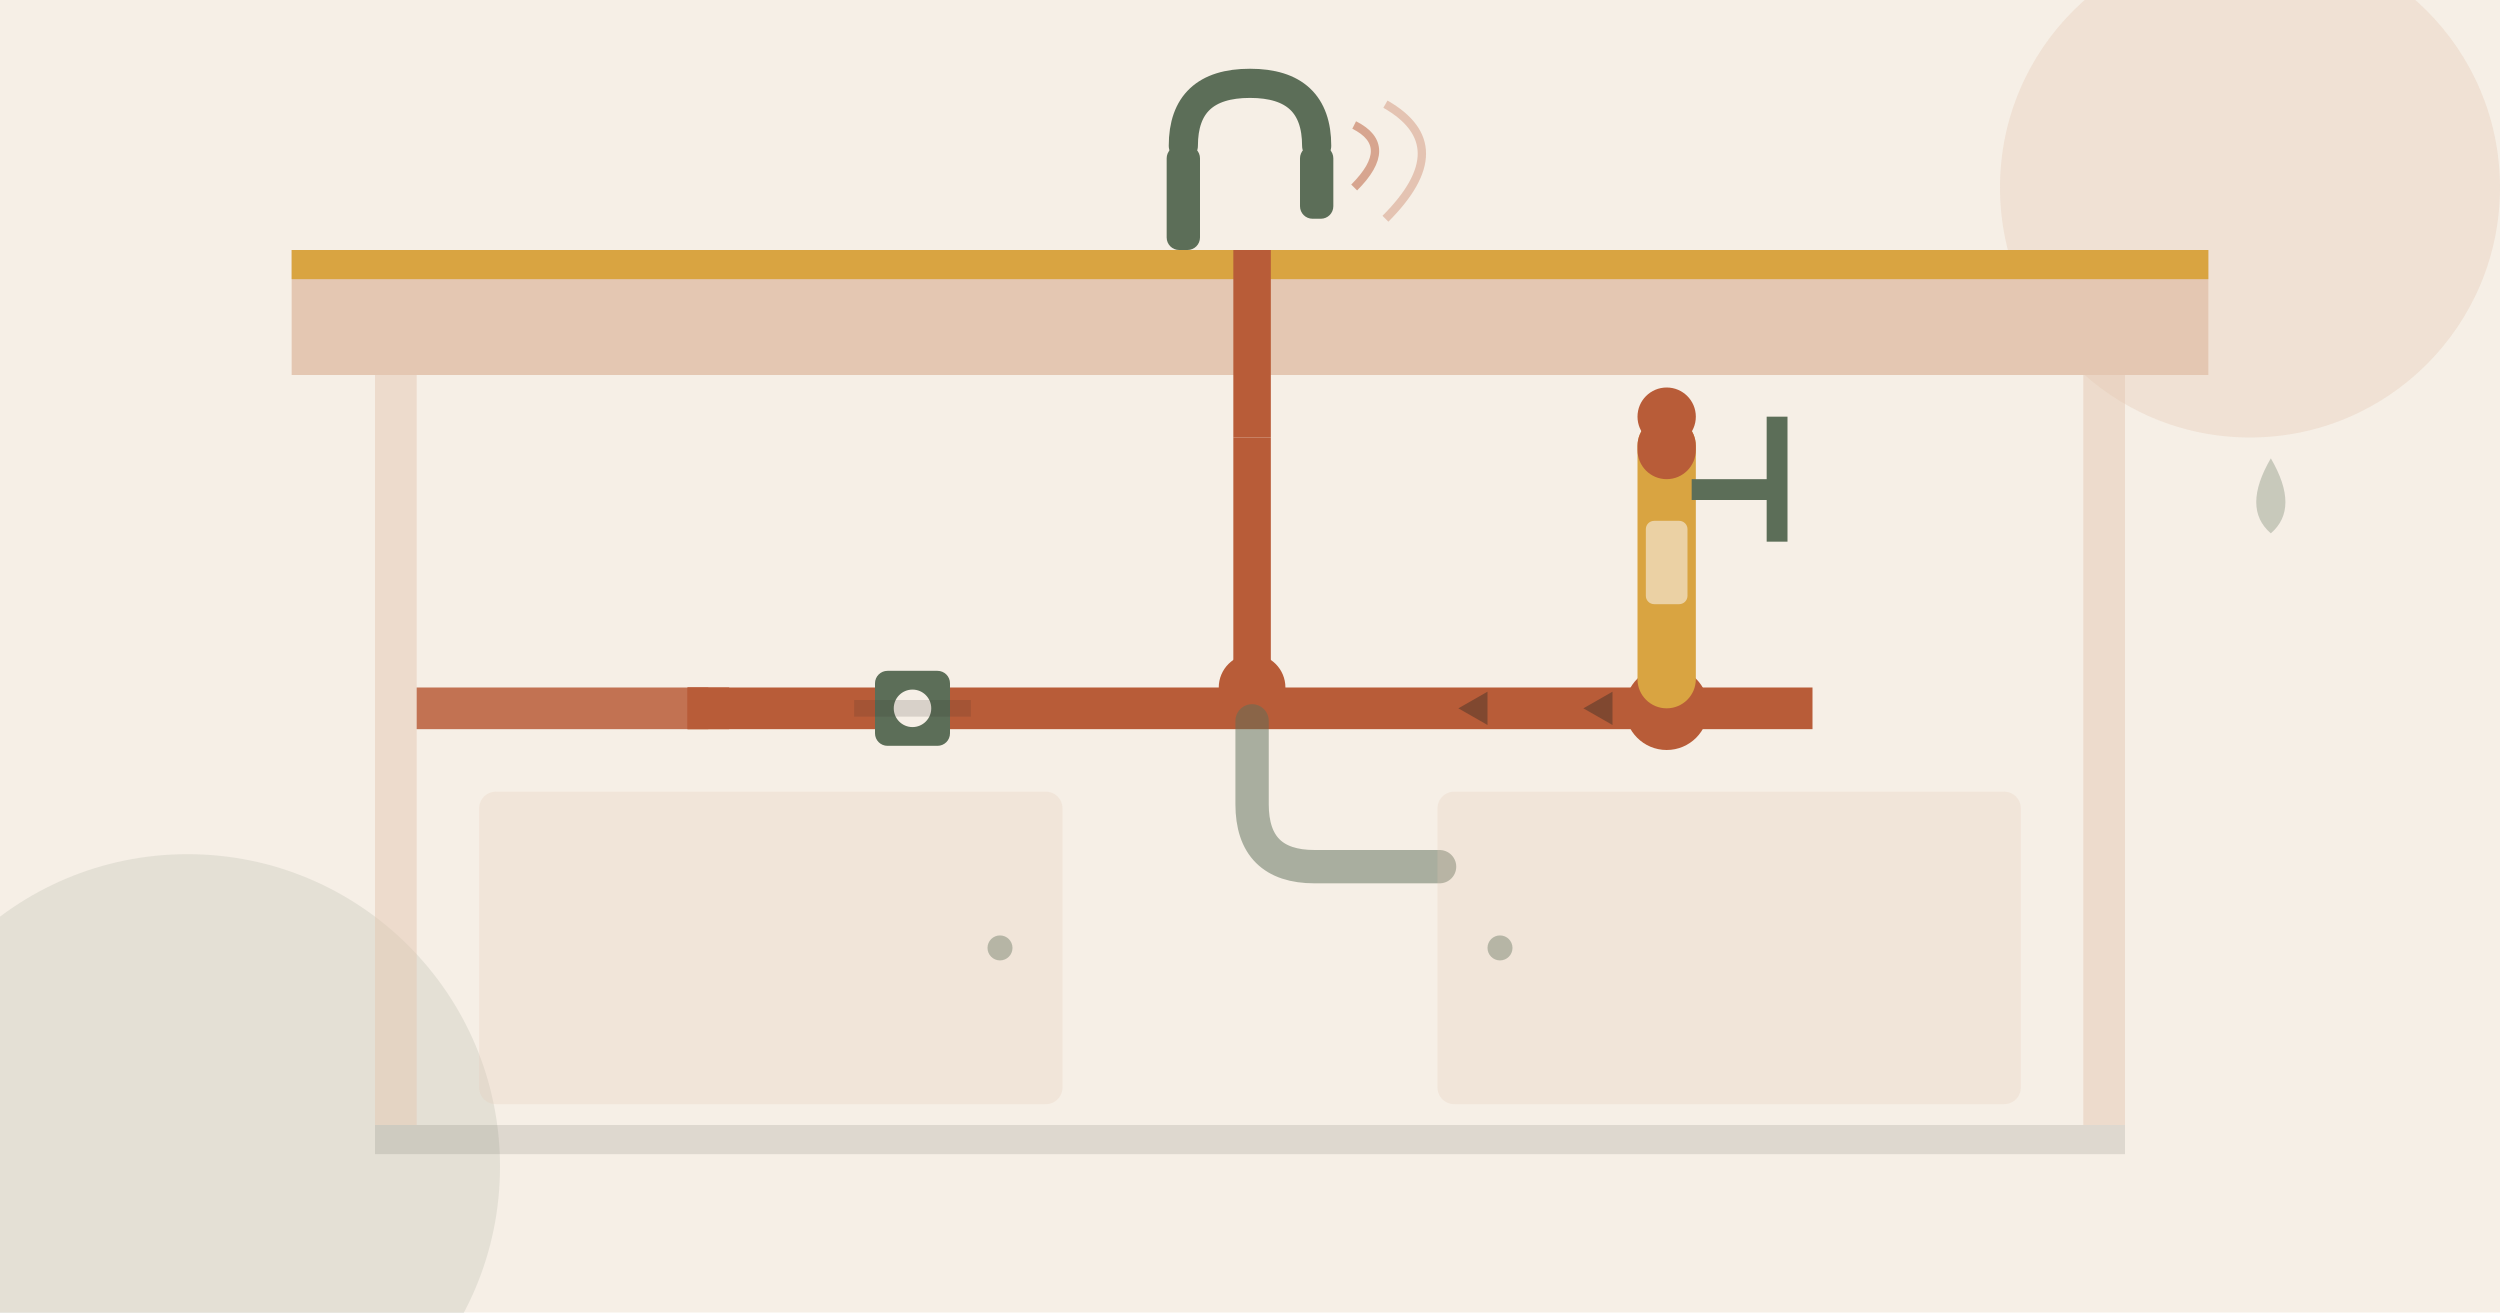
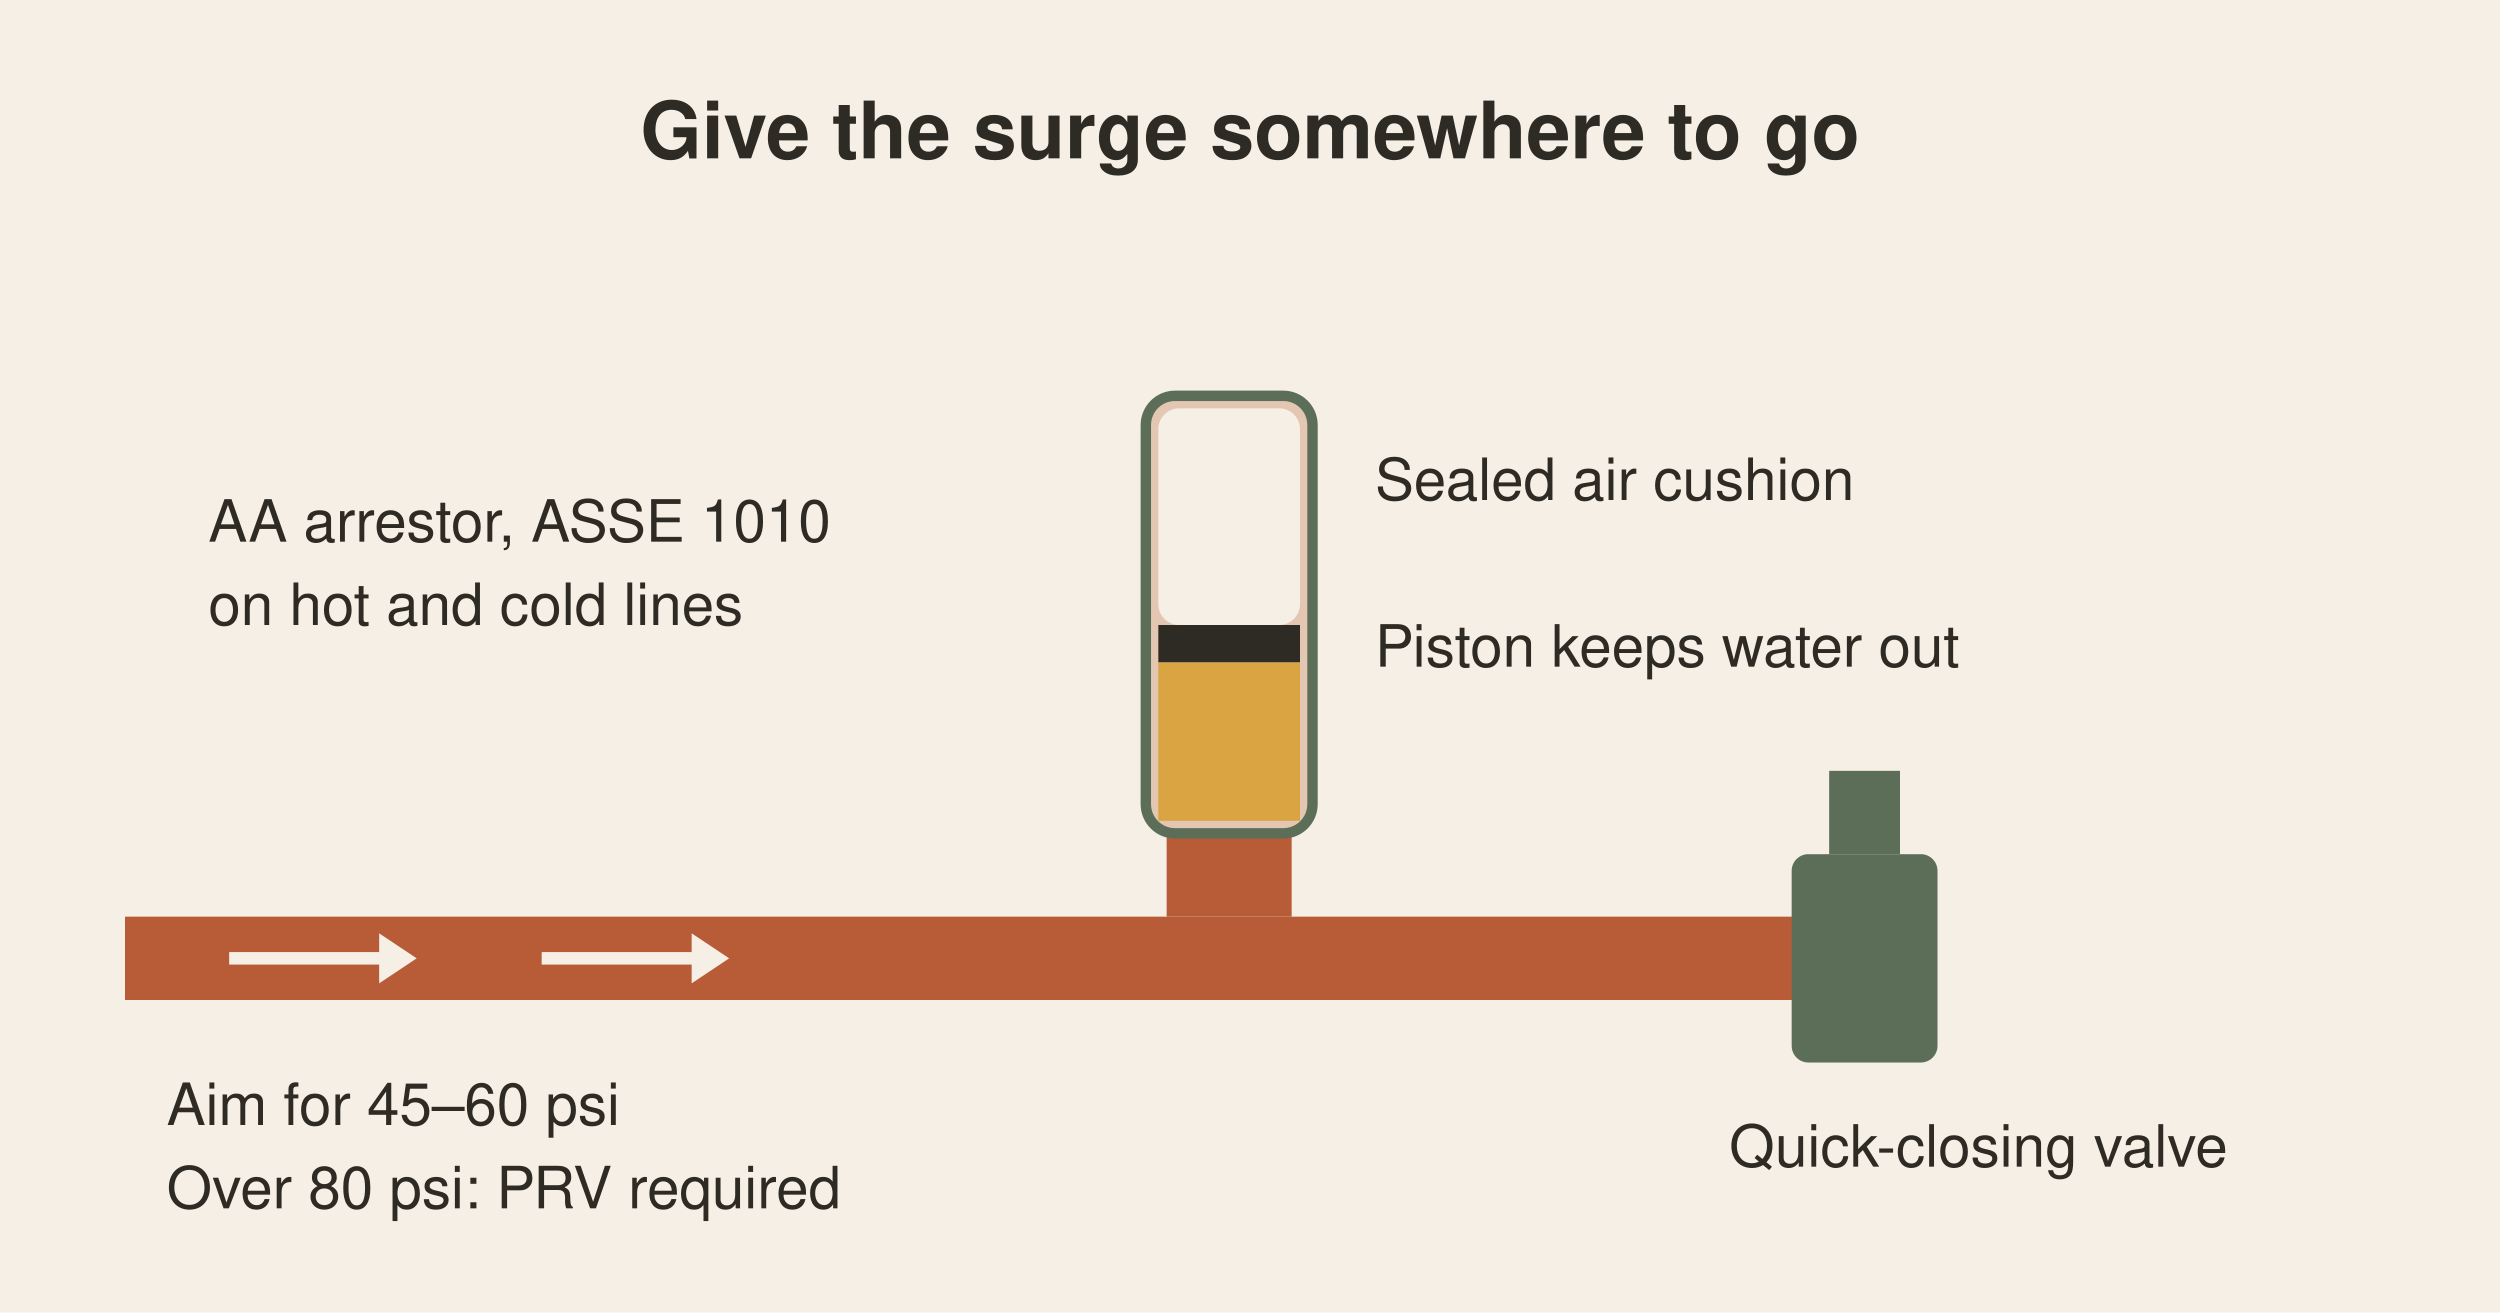
<svg xmlns="http://www.w3.org/2000/svg" viewBox="0 0 1200 630">
-   <rect x="0" y="0" width="1200" height="630" fill="#F6EFE6" />
-   <circle cx="1080" cy="90" r="120" fill="#E4C7B2" opacity="0.35" />
-   <circle cx="90" cy="560" r="150" fill="#5C6E58" opacity="0.12" />
-   <rect x="140" y="120" width="920" height="60" fill="#E4C7B2" />
-   <rect x="140" y="120" width="920" height="14" fill="#D9A441" />
-   <rect x="180" y="180" width="20" height="360" fill="#E4C7B2" opacity="0.5" />
-   <rect x="1000" y="180" width="20" height="360" fill="#E4C7B2" opacity="0.5" />
-   <rect x="560" y="70" width="16" height="50" rx="6" fill="#5C6E58" />
-   <path d="M568 70 Q568 40 600 40 Q632 40 632 70" stroke="#5C6E58" stroke-width="14" fill="none" stroke-linecap="round" />
-   <rect x="624" y="70" width="16" height="35" rx="6" fill="#5C6E58" />
-   <rect x="592" y="120" width="18" height="90" fill="#B85C38" />
-   <rect x="330" y="330" width="540" height="20" fill="#B85C38" />
-   <rect x="592" y="210" width="18" height="120" fill="#B85C38" />
-   <circle cx="601" cy="330" r="16" fill="#B85C38" />
-   <rect x="420" y="322" width="36" height="36" rx="6" fill="#5C6E58" />
-   <circle cx="438" cy="340" r="9" fill="#F6EFE6" />
-   <rect x="410" y="336" width="56" height="8" fill="#2E2A24" opacity="0.15" />
-   <rect x="330" y="330" width="20" height="20" fill="#B85C38" />
-   <rect x="200" y="330" width="140" height="20" fill="#B85C38" opacity="0.85" />
-   <circle cx="800" cy="340" r="20" fill="#B85C38" />
-   <rect x="786" y="200" width="28" height="140" rx="14" fill="#D9A441" />
-   <rect x="786" y="200" width="28" height="30" rx="14" fill="#B85C38" />
-   <circle cx="800" cy="200" r="14" fill="#B85C38" />
-   <rect x="790" y="250" width="20" height="40" rx="4" fill="#F6EFE6" opacity="0.6" />
-   <rect x="812" y="230" width="40" height="10" fill="#5C6E58" />
-   <rect x="848" y="200" width="10" height="60" fill="#5C6E58" />
-   <path d="M700 340 l14 -8 v16 z" fill="#2E2A24" opacity="0.4" />
-   <path d="M760 340 l14 -8 v16 z" fill="#2E2A24" opacity="0.4" />
-   <path d="M601 346 v40 q0 30 30 30 h60" stroke="#5C6E58" stroke-width="16" fill="none" stroke-linecap="round" opacity="0.5" />
-   <rect x="180" y="540" width="840" height="14" fill="#2E2A24" opacity="0.12" />
-   <rect x="230" y="380" width="280" height="150" rx="8" fill="#E4C7B2" opacity="0.25" />
-   <rect x="690" y="380" width="280" height="150" rx="8" fill="#E4C7B2" opacity="0.25" />
-   <circle cx="480" cy="455" r="6" fill="#5C6E58" opacity="0.4" />
-   <circle cx="720" cy="455" r="6" fill="#5C6E58" opacity="0.4" />
-   <path d="M1090 220 q14 24 0 36 q-14 -12 0 -36 z" fill="#5C6E58" opacity="0.3" />
-   <path d="M650 60 q20 10 0 30" stroke="#B85C38" stroke-width="4" fill="none" opacity="0.5" />
-   <path d="M665 50 q35 20 0 55" stroke="#B85C38" stroke-width="4" fill="none" opacity="0.3" />
+   <rect width="1200" height="630" fill="#F6EFE6" />
+   <text x="600" y="76" font-family="Helvetica, Arial, sans-serif" font-size="38" font-weight="bold" fill="#2E2A24" text-anchor="middle">Give the surge somewhere to go</text>
+   <rect x="60" y="440" width="860" height="40" fill="#B85C38" />
+   <path d="M110 460 L190 460" stroke="#F6EFE6" stroke-width="6" />
+   <path d="M200 460 L182 448 L182 472 Z" fill="#F6EFE6" />
+   <path d="M260 460 L340 460" stroke="#F6EFE6" stroke-width="6" />
+   <path d="M350 460 L332 448 L332 472 Z" fill="#F6EFE6" />
+   <rect x="560" y="400" width="60" height="40" fill="#B85C38" />
+   <rect x="550" y="190" width="80" height="210" rx="14" fill="#E4C7B2" stroke="#5C6E58" stroke-width="5" />
+   <rect x="556" y="196" width="68" height="104" rx="10" fill="#F6EFE6" />
+   <rect x="556" y="300" width="68" height="18" fill="#2E2A24" />
+   <rect x="556" y="318" width="68" height="76" fill="#D9A441" />
+   <rect x="860" y="410" width="70" height="100" rx="8" fill="#5C6E58" />
+   <rect x="878" y="370" width="34" height="40" fill="#5C6E58" />
+   <g font-family="Helvetica, Arial, sans-serif" font-size="28" fill="#2E2A24">
+     <text x="660" y="240">Sealed air cushion</text>
+     <text x="660" y="320">Piston keeps water out</text>
+     <text x="100" y="260">AA arrestor, ASSE 1010</text>
+     <text x="100" y="300">on hot and cold lines</text>
+     <text x="830" y="560">Quick-closing valve</text>
+     <text x="80" y="540">Aim for 45–60 psi</text>
+     <text x="80" y="580">Over 80 psi: PRV required</text>
+   </g>
</svg>
